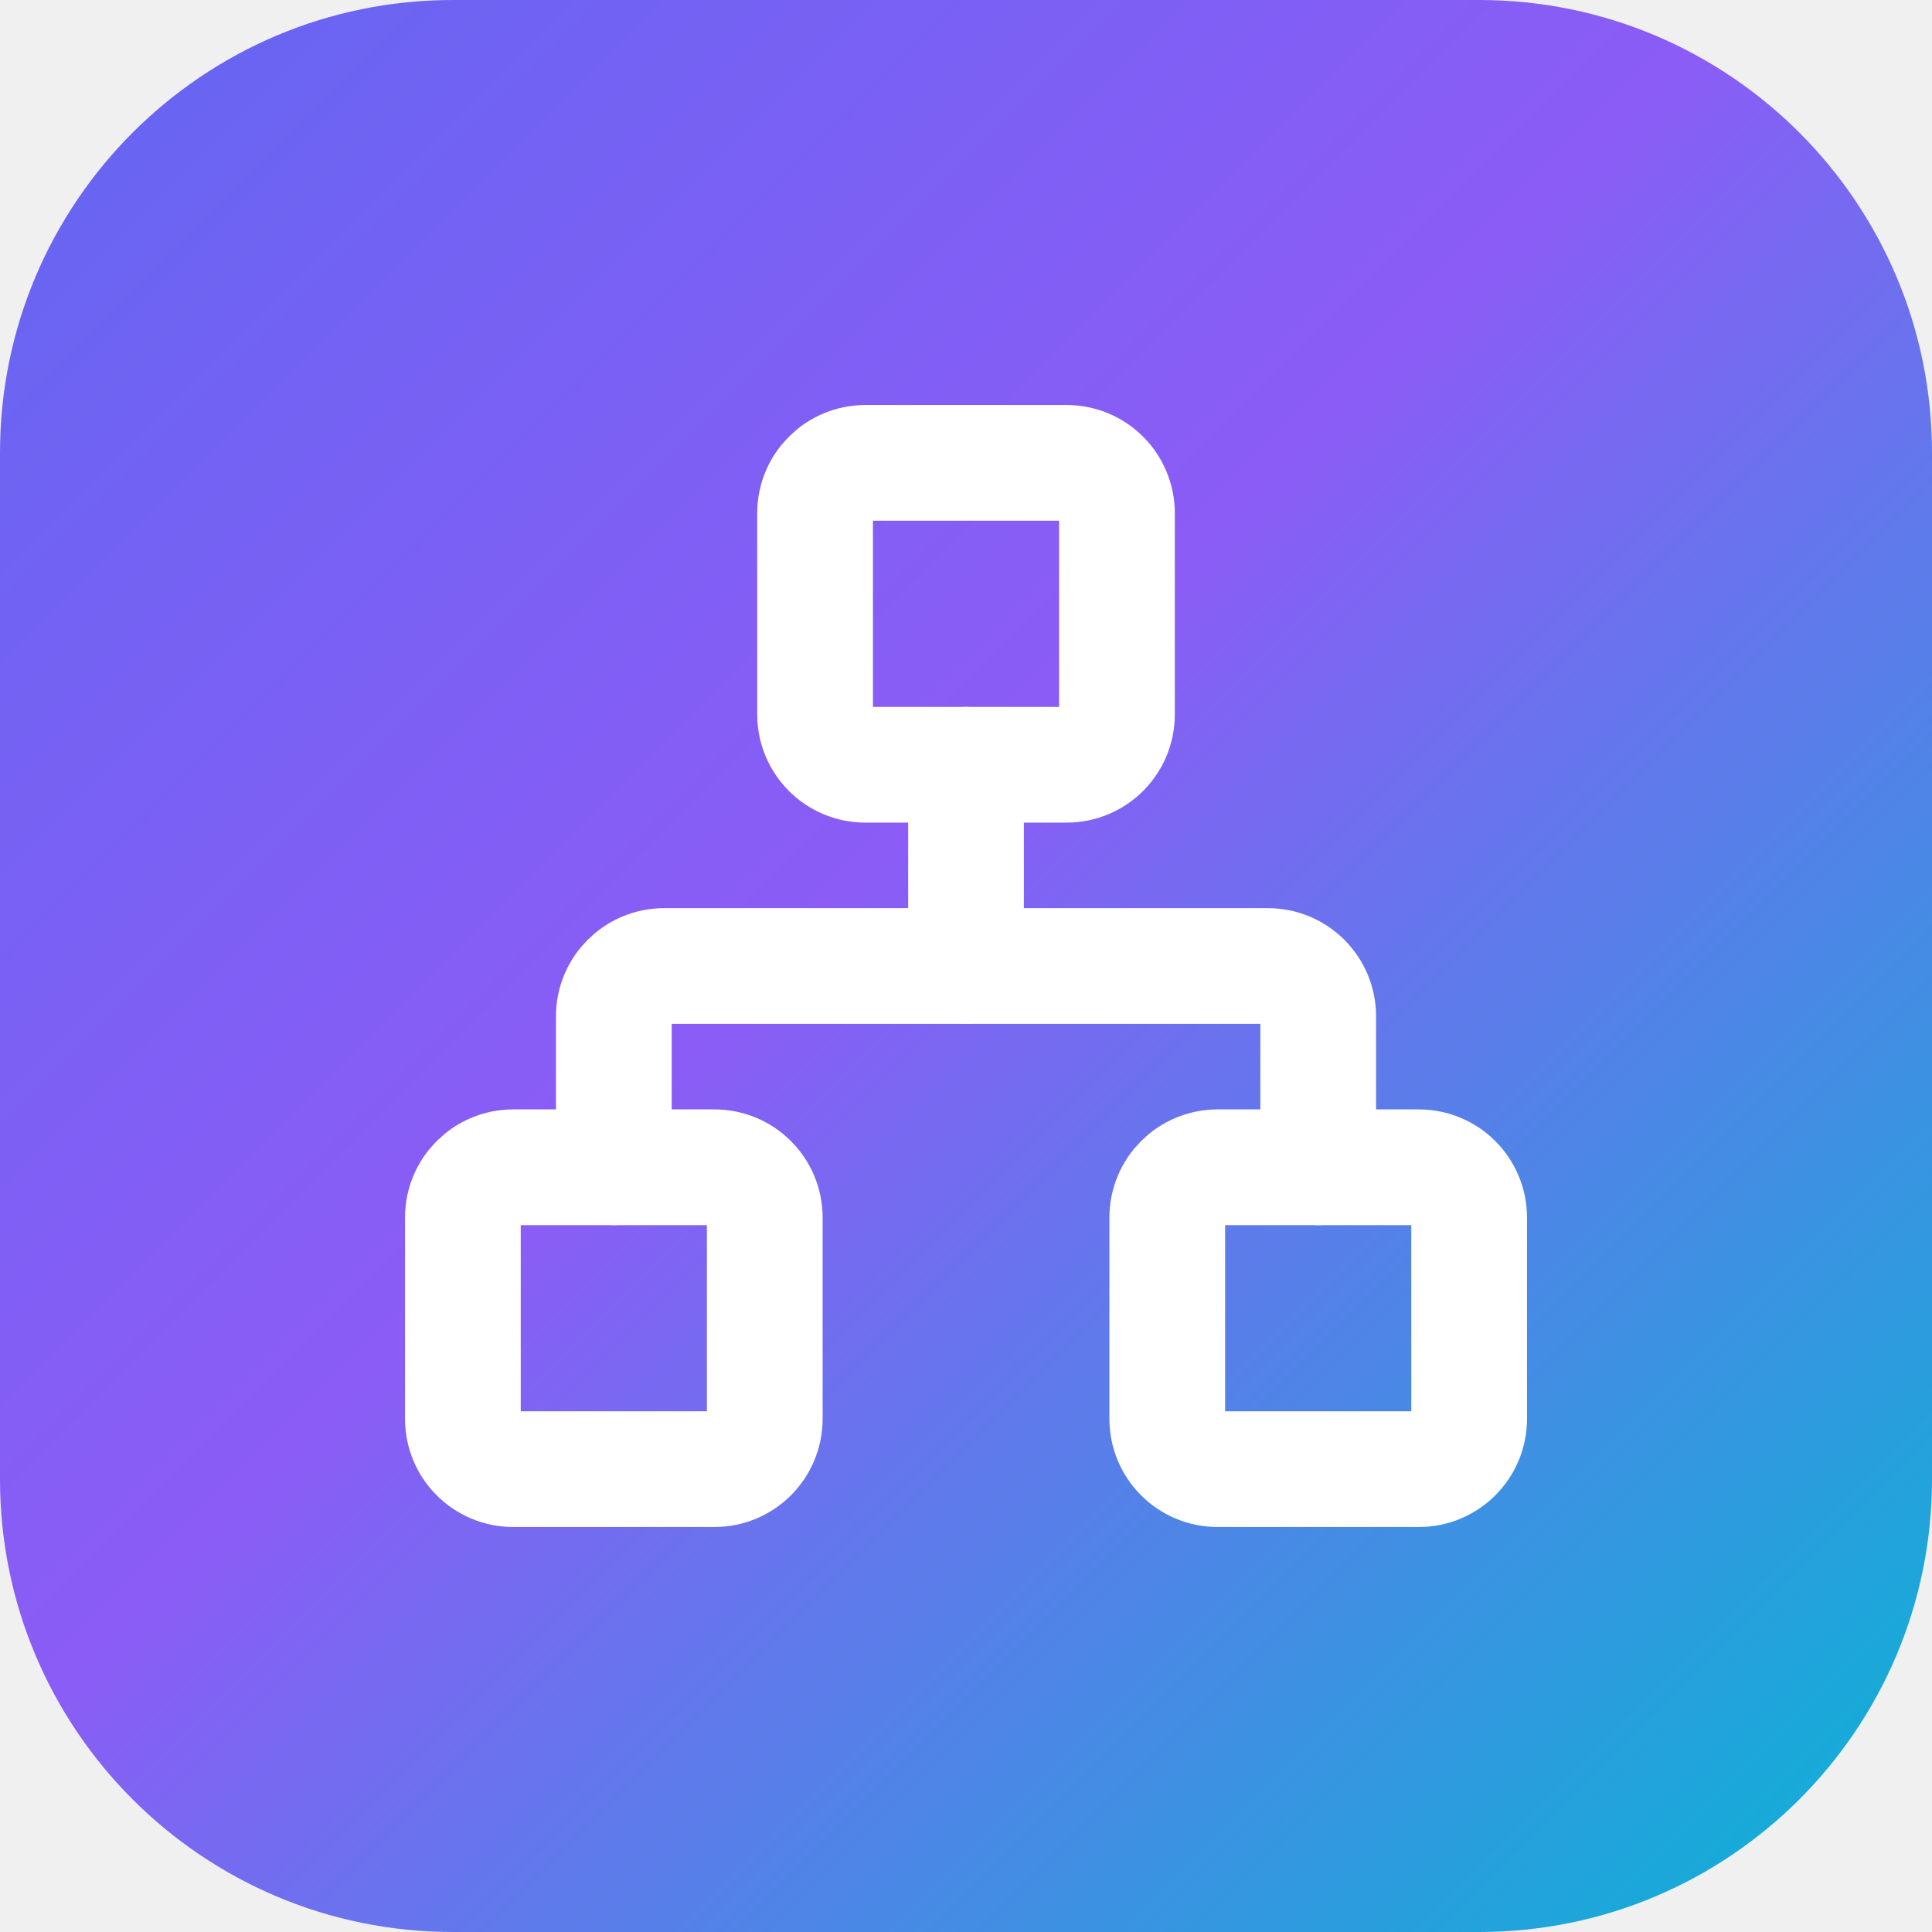
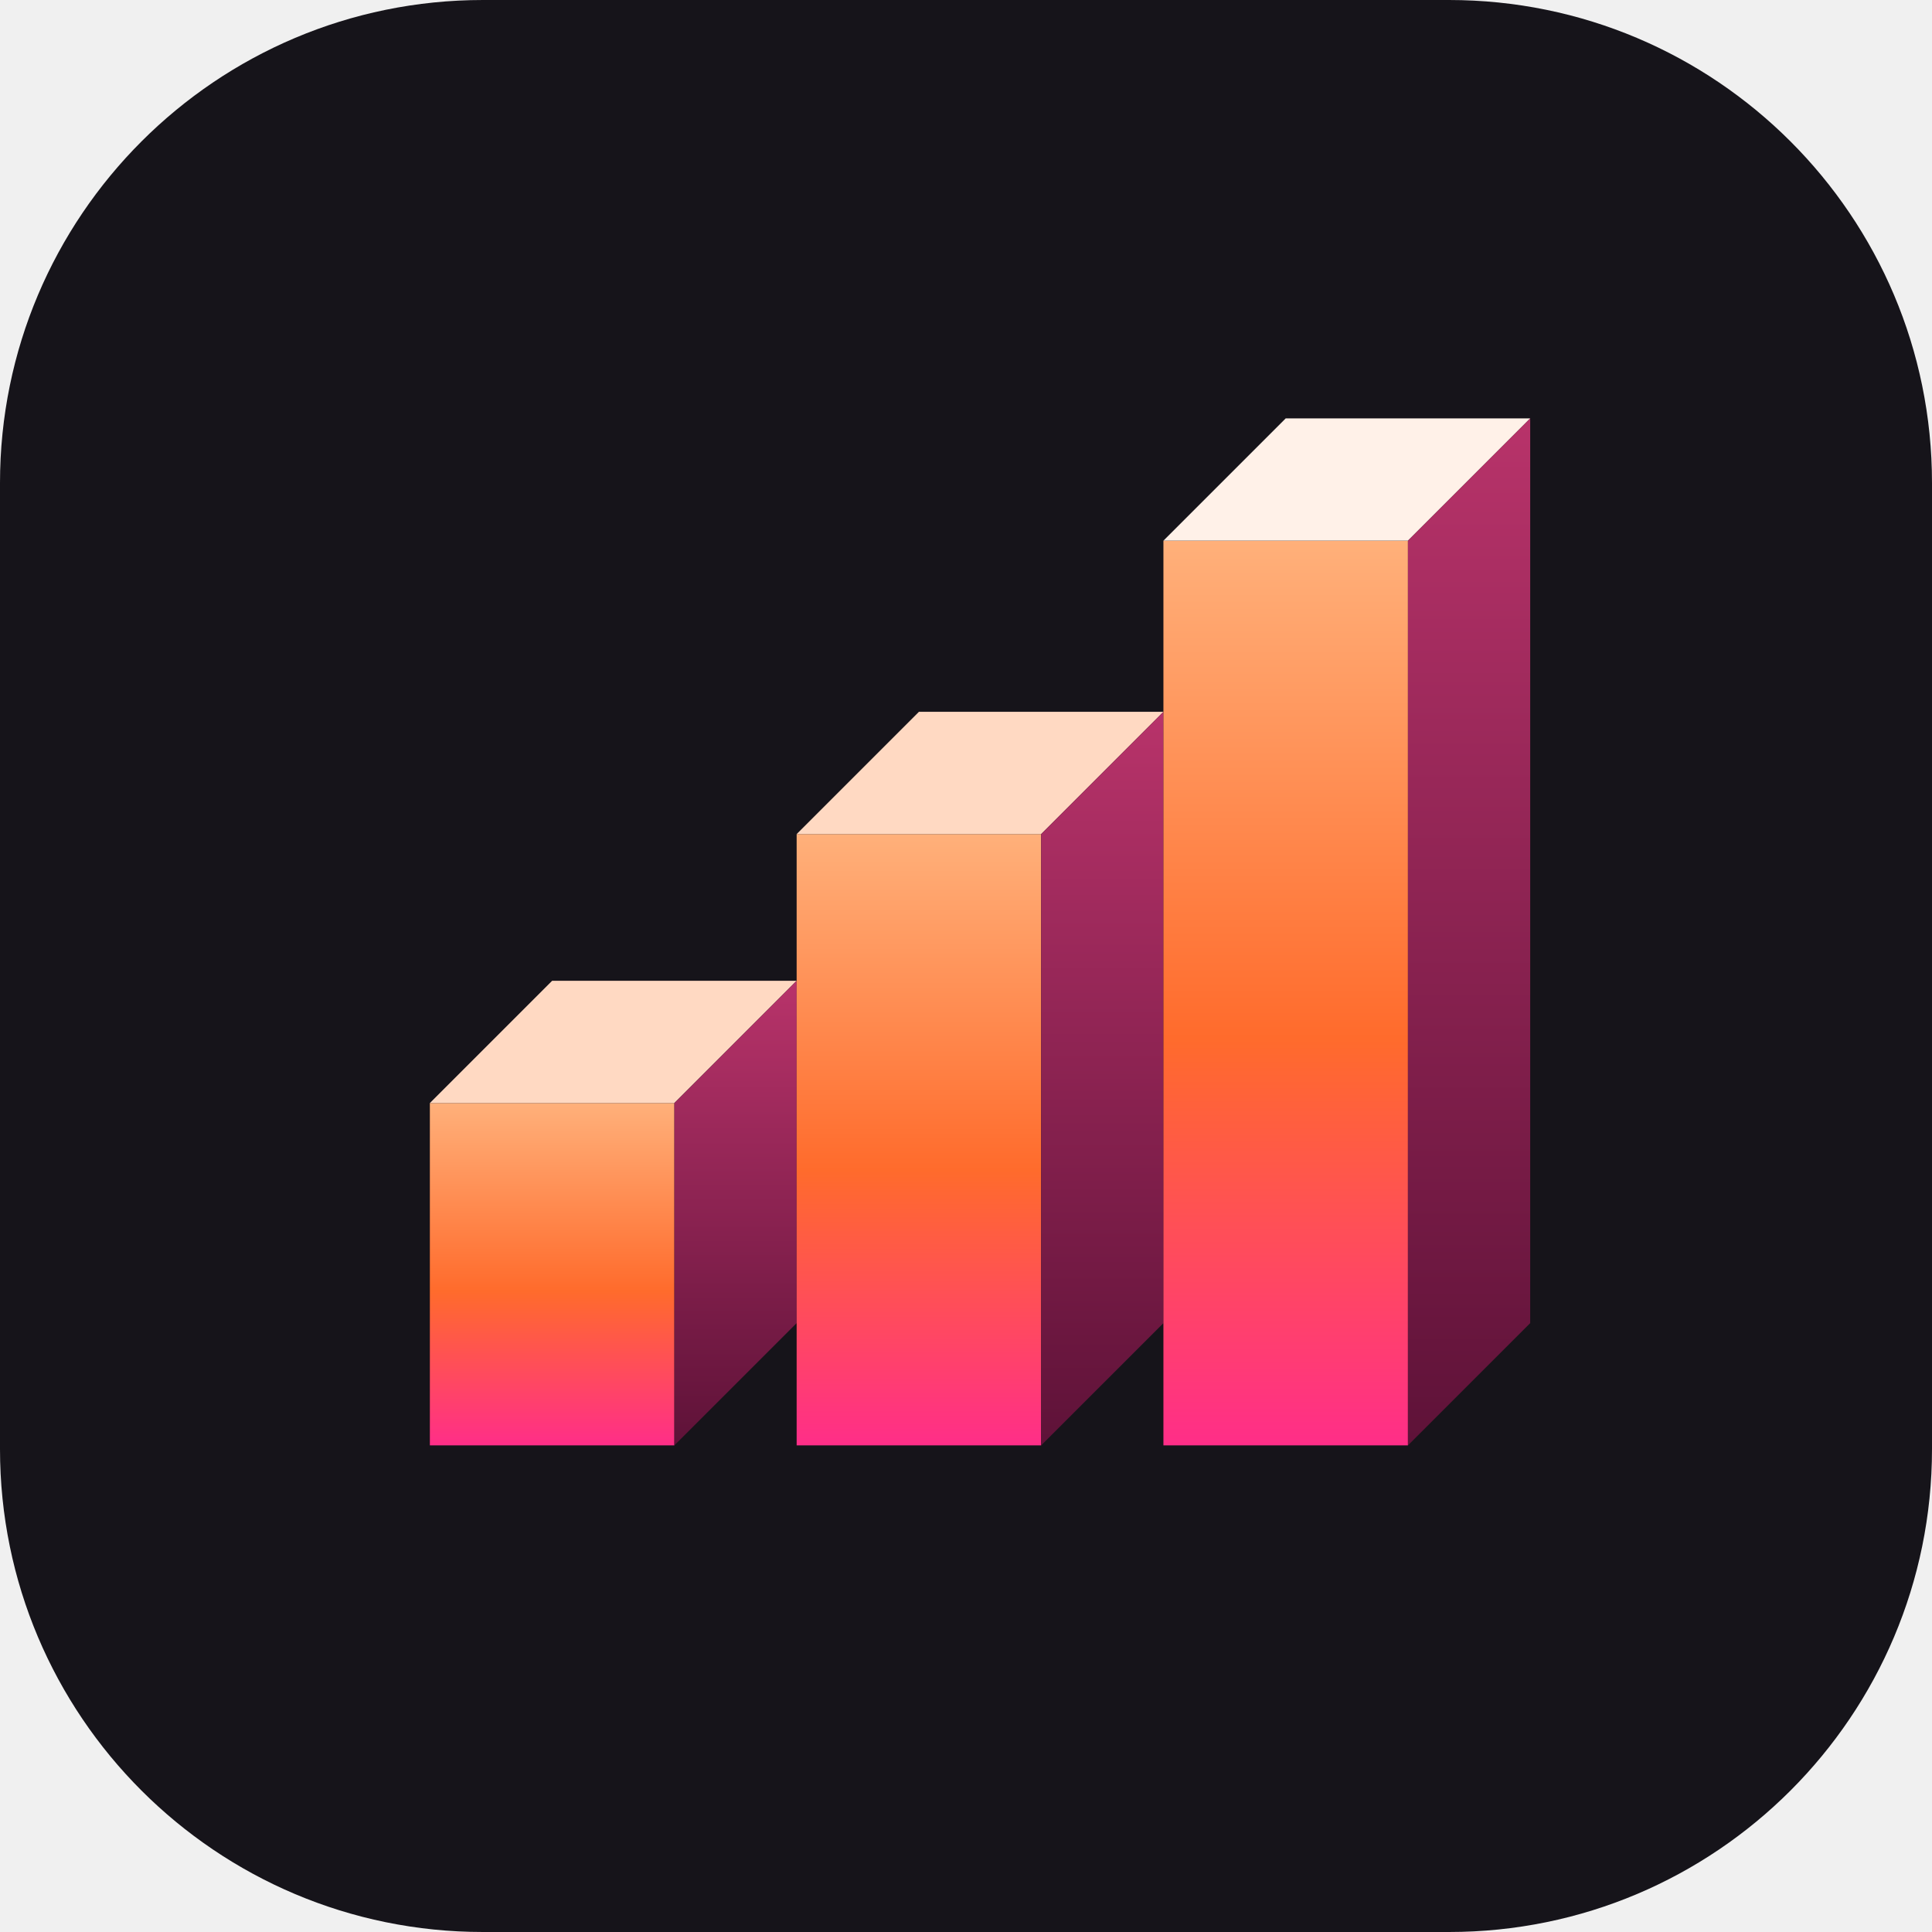
<svg xmlns="http://www.w3.org/2000/svg" width="64" height="64" viewBox="0 0 64 64">
  <defs>
-     <linearGradient id="g" x1="0" y1="0" x2="1" y2="1">
-       <stop offset="0" stop-color="#6366f1" />
-       <stop offset="0.45" stop-color="#8b5cf6" />
-       <stop offset="1" stop-color="#06b6d4" />
+     <linearGradient id="lgF" x1="0" y1="0" x2="0" y2="1">
+       <stop offset="0" stop-color="#FFB07A" />
+       <stop offset=".55" stop-color="#FF6B2C" />
+       <stop offset="1" stop-color="#FF2E88" />
+     </linearGradient>
+     <linearGradient id="lgS" x1="0" y1="0" x2="0" y2="1">
+       <stop offset="0" stop-color="#B8336A" />
+       <stop offset="1" stop-color="#5E1238" />
    </linearGradient>
  </defs>
-   <rect width="64" height="64" rx="15" fill="url(#g)" />
-   <g transform="translate(12 12) scale(1.6667)" fill="none" stroke="#ffffff" stroke-width="2.3" stroke-linecap="round" stroke-linejoin="round">
-     <rect x="16" y="16" width="6" height="6" rx="1" />
-     <rect x="2" y="16" width="6" height="6" rx="1" />
-     <rect x="9" y="2" width="6" height="6" rx="1" />
-     <path d="M5 16v-3a1 1 0 0 1 1-1h12a1 1 0 0 1 1 1v3" />
-     <path d="M12 12V8" />
+   <rect width="64" height="64" rx="16" fill="#16141A" />
+   <g transform="translate(11 9) scale(1.62)">
+     <path d="M2 24V17h5v7z" fill="url(#lgF)" />
+     <path d="M2 17l2.5-2.5h5L7 17z" fill="#FFD9C2" />
+     <path d="M7 17l2.5-2.5V21.5L7 24z" fill="url(#lgS)" />
+     <path d="M9.5 24V11.5h5V24z" fill="url(#lgF)" />
+     <path d="M9.5 11.5L12 9h5l-2.5 2.5z" fill="#FFD9C2" />
+     <path d="M14.5 11.5L17 9v12.5L14.5 24z" fill="url(#lgS)" />
+     <path d="M17 24V5.5h5V24z" fill="url(#lgF)" />
+     <path d="M17 5.5L19.5 3h5L22 5.5z" fill="#FFF1E8" />
+     <path d="M22 5.5L24.5 3v18.5L22 24z" fill="url(#lgS)" />
  </g>
</svg>
